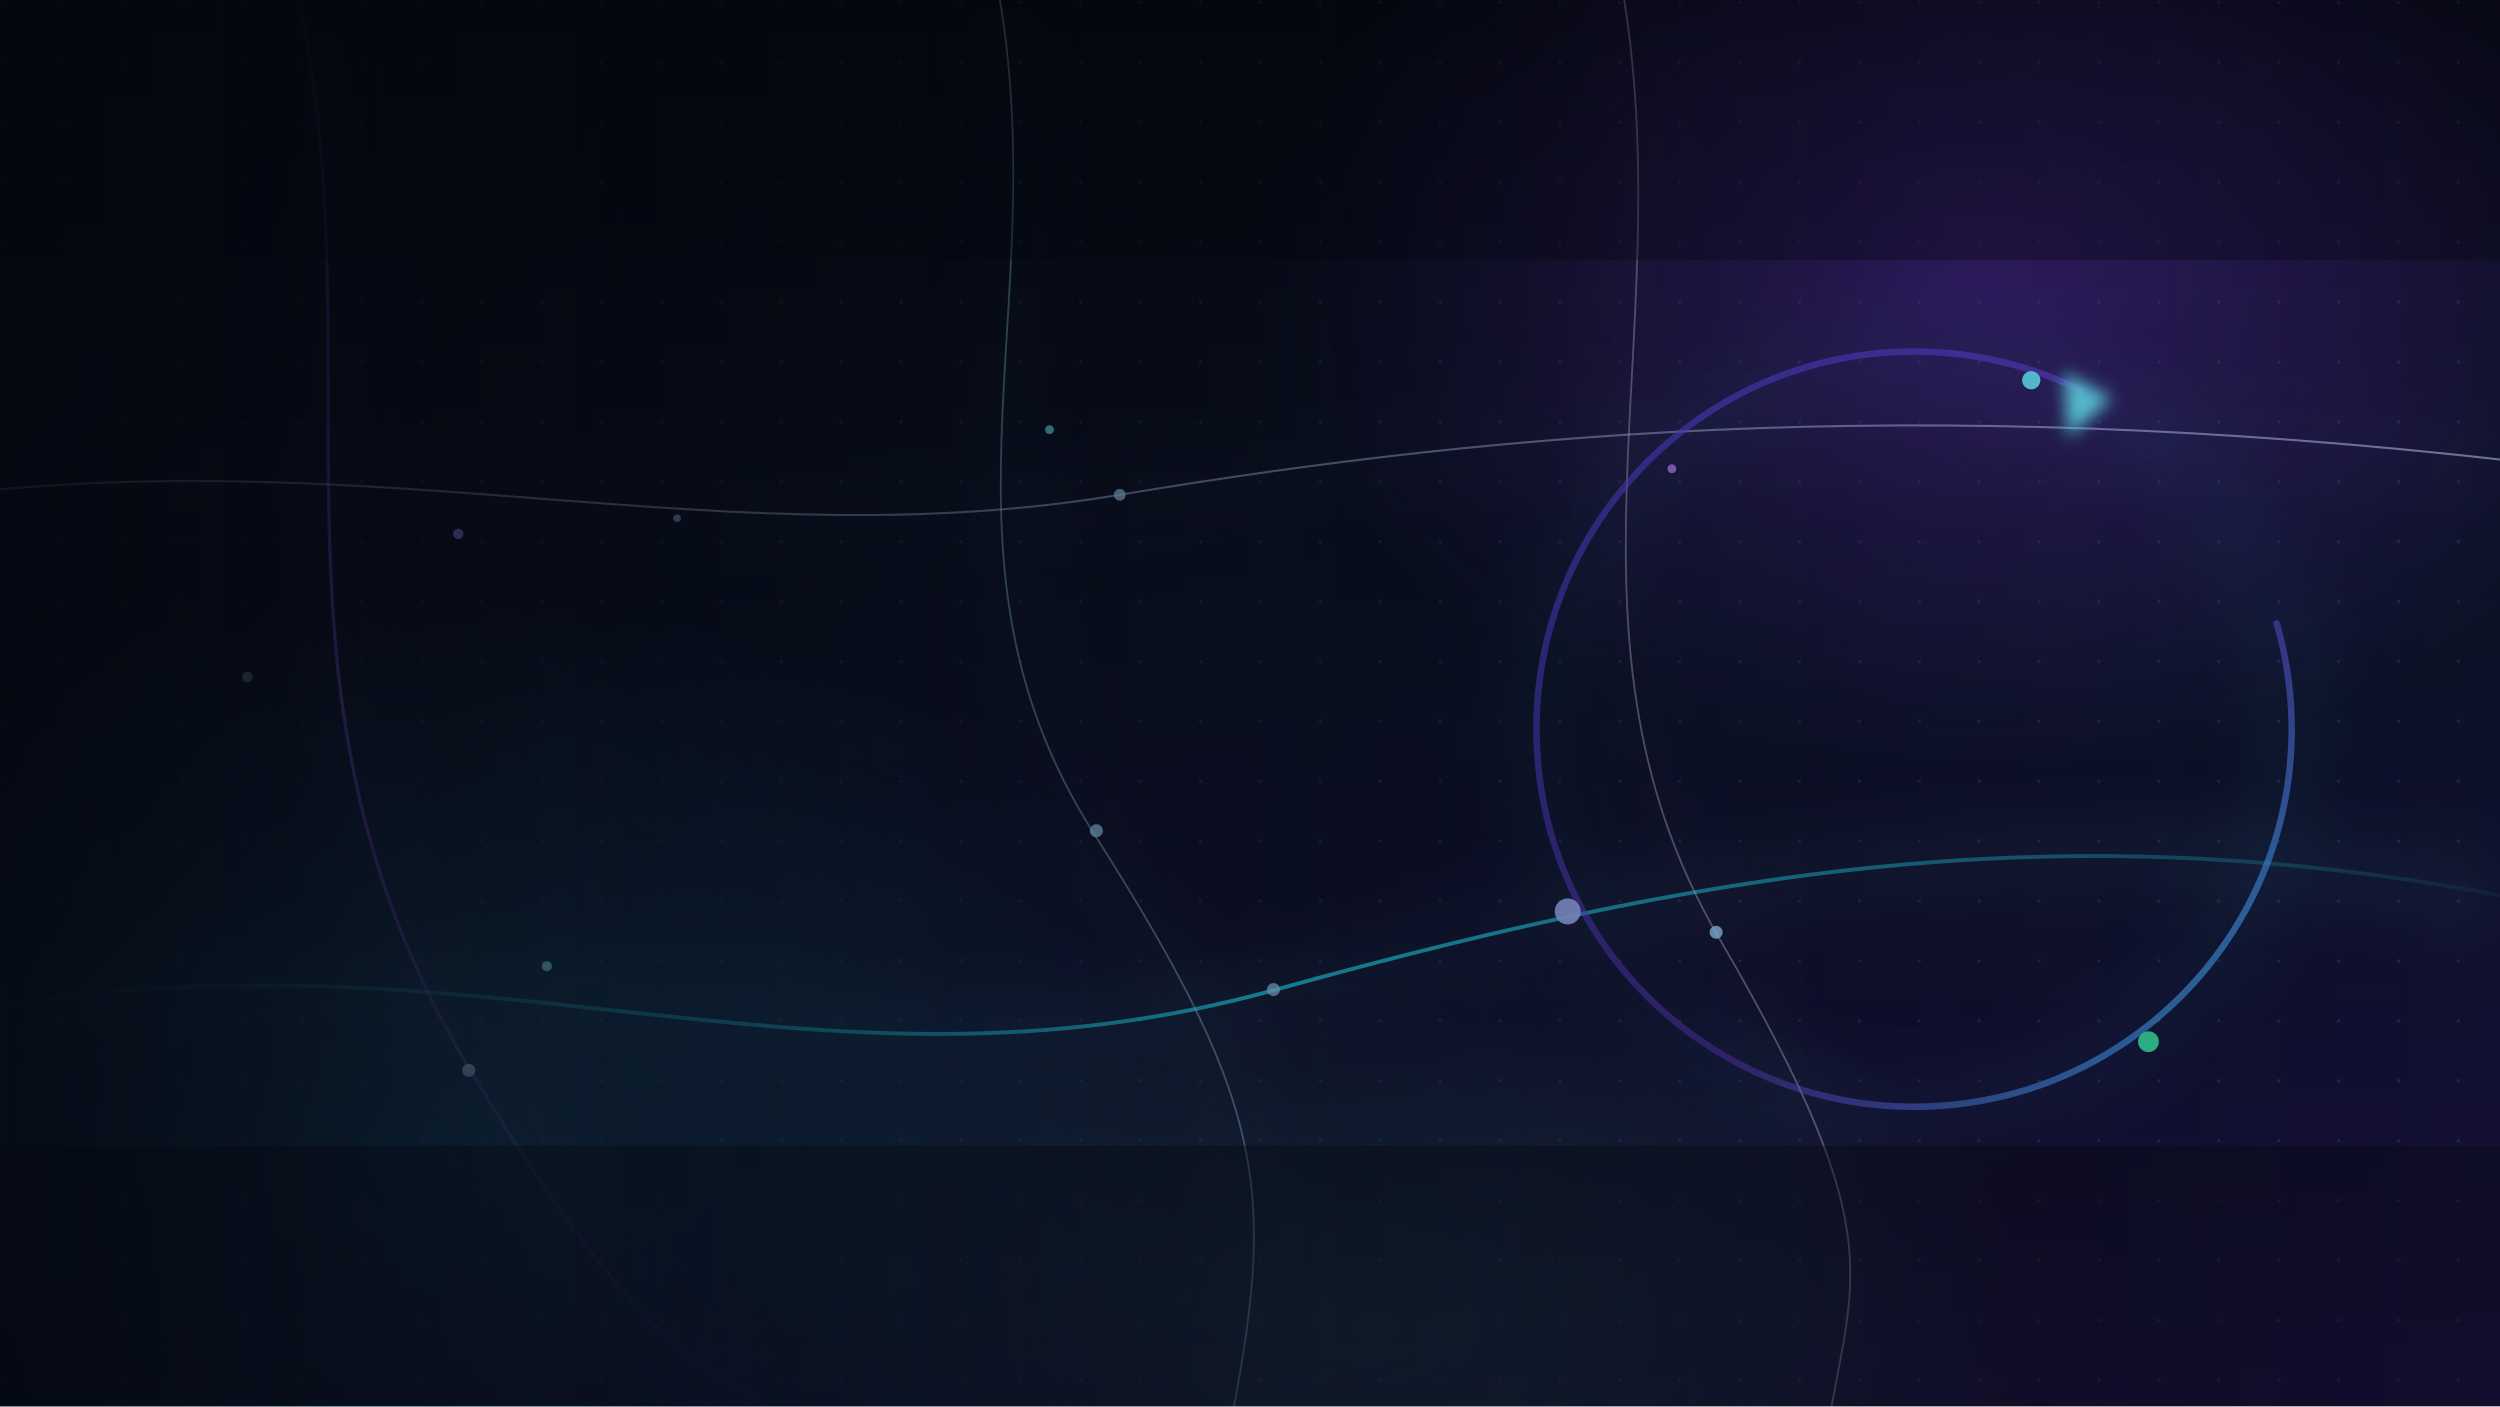
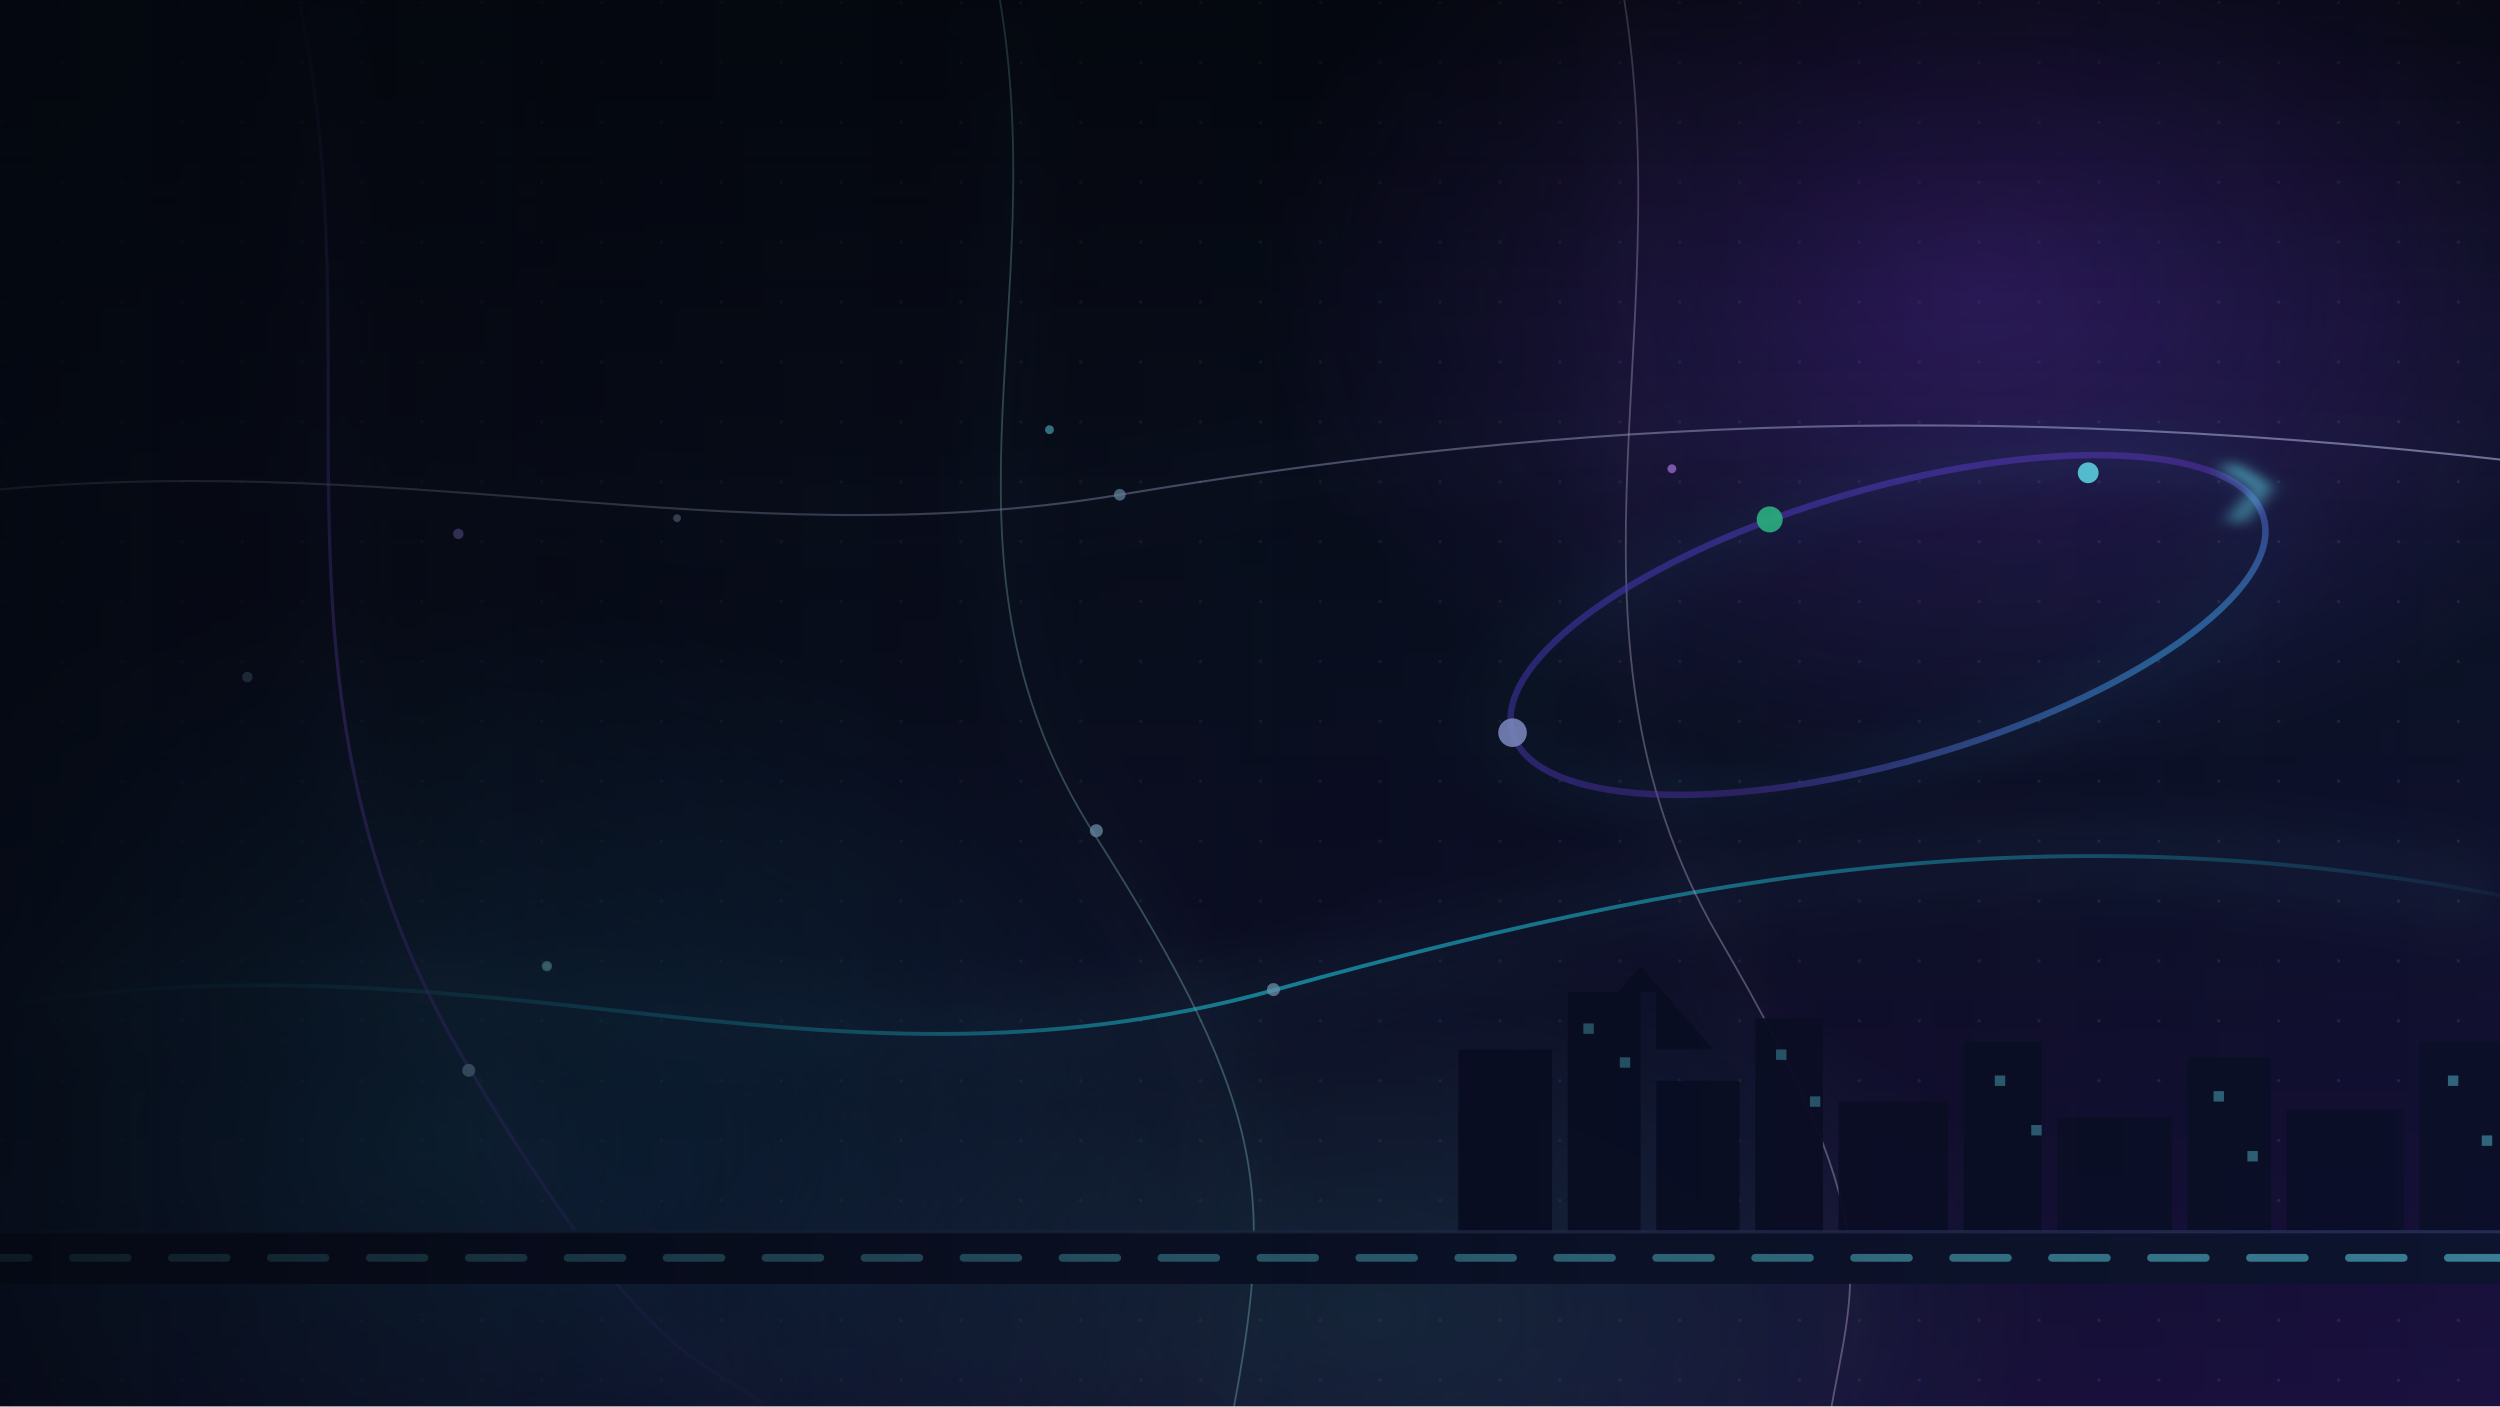
<svg xmlns="http://www.w3.org/2000/svg" width="1920" height="1080" viewBox="0 0 1920 1080">
  <defs>
    <linearGradient id="sky" x1="0" y1="0" x2="0" y2="1">
      <stop offset="0" stop-color="#05080f" />
      <stop offset=".45" stop-color="#0b1226" />
      <stop offset=".8" stop-color="#131033" />
      <stop offset="1" stop-color="#1b1140" />
    </linearGradient>
    <radialGradient id="blobP" cx=".5" cy=".5" r=".5">
-       <stop offset="0" stop-color="#7c3aed" stop-opacity=".38" />
+       <stop offset="0" stop-color="#7c3aed" stop-opacity=".36" />
      <stop offset="1" stop-color="#7c3aed" stop-opacity="0" />
    </radialGradient>
    <radialGradient id="blobC" cx=".5" cy=".5" r=".5">
-       <stop offset="0" stop-color="#22d3ee" stop-opacity=".3" />
+       <stop offset="0" stop-color="#22d3ee" stop-opacity=".28" />
      <stop offset="1" stop-color="#22d3ee" stop-opacity="0" />
    </radialGradient>
    <radialGradient id="blobG" cx=".5" cy=".5" r=".5">
-       <stop offset="0" stop-color="#34d399" stop-opacity=".2" />
+       <stop offset="0" stop-color="#34d399" stop-opacity=".18" />
      <stop offset="1" stop-color="#34d399" stop-opacity="0" />
    </radialGradient>
    <linearGradient id="roadC" x1="0" y1="0" x2="1" y2="0">
      <stop offset="0" stop-color="#22d3ee" stop-opacity="0" />
      <stop offset=".5" stop-color="#22d3ee" stop-opacity=".9" />
      <stop offset="1" stop-color="#22d3ee" stop-opacity="0" />
    </linearGradient>
    <linearGradient id="roadV" x1="0" y1="0" x2="0" y2="1">
      <stop offset="0" stop-color="#8b5cf6" stop-opacity="0" />
      <stop offset=".5" stop-color="#8b5cf6" stop-opacity=".8" />
      <stop offset="1" stop-color="#8b5cf6" stop-opacity="0" />
    </linearGradient>
-     <linearGradient id="fadeL" x1="0" y1="0" x2="1" y2="0">
-       <stop offset="0" stop-color="#04070f" stop-opacity=".88" />
-       <stop offset=".45" stop-color="#04070f" stop-opacity=".42" />
-       <stop offset="1" stop-color="#04070f" stop-opacity="0" />
-     </linearGradient>
    <linearGradient id="ringG" x1="0" y1="0" x2="1" y2="1">
      <stop offset="0" stop-color="#4f46e5" stop-opacity=".85" />
      <stop offset=".6" stop-color="#7c3aed" stop-opacity=".5" />
      <stop offset="1" stop-color="#22d3ee" stop-opacity=".9" />
    </linearGradient>
+     <linearGradient id="fadeL" x1="0" y1="0" x2="1" y2="0">
+       <stop offset="0" stop-color="#04070f" stop-opacity=".85" />
+       <stop offset=".45" stop-color="#04070f" stop-opacity=".4" />
+       <stop offset="1" stop-color="#04070f" stop-opacity="0" />
+     </linearGradient>
+     <linearGradient id="fadeT" x1="0" y1="0" x2="0" y2="1">
+       <stop offset="0" stop-color="#04070f" stop-opacity=".4" />
+       <stop offset="1" stop-color="#04070f" stop-opacity="0" />
+     </linearGradient>
    <filter id="blurL" x="-60%" y="-60%" width="220%" height="220%">
-       <feGaussianBlur stdDeviation="26" />
+       <feGaussianBlur stdDeviation="24" />
    </filter>
    <filter id="blurS" x="-60%" y="-60%" width="220%" height="220%">
      <feGaussianBlur stdDeviation="6" />
    </filter>
    <pattern id="dots" width="46" height="46" patternUnits="userSpaceOnUse">
      <circle cx="2" cy="2" r="1.3" fill="#8ea2c9" opacity=".14" />
    </pattern>
  </defs>
  <rect width="1920" height="1080" fill="url(#sky)" />
  <rect width="1920" height="1080" fill="url(#dots)" />
-   <ellipse cx="1520" cy="210" rx="560" ry="380" fill="url(#blobP)" />
+   <ellipse cx="1520" cy="220" rx="560" ry="380" fill="url(#blobP)" />
  <ellipse cx="330" cy="880" rx="640" ry="420" fill="url(#blobC)" />
-   <ellipse cx="1050" cy="1020" rx="520" ry="300" fill="url(#blobG)" />
+   <ellipse cx="1050" cy="1010" rx="520" ry="300" fill="url(#blobG)" />
  <g fill="none" stroke-linecap="round">
    <path d="M-40 780 C 360 700, 620 860, 980 760 S 1620 620, 1980 700" stroke="#67e8f9" stroke-width="10" opacity=".22" filter="url(#blurL)" />
    <path d="M-40 780 C 360 700, 620 860, 980 760 S 1620 620, 1980 700" stroke="url(#roadC)" stroke-width="3" />
    <path d="M220 -40 C 300 260, 180 520, 360 820 S 560 1020, 620 1120" stroke="#a78bfa" stroke-width="9" opacity=".2" filter="url(#blurL)" />
    <path d="M220 -40 C 300 260, 180 520, 360 820 S 560 1020, 620 1120" stroke="url(#roadV)" stroke-width="2.5" />
    <path d="M-40 380 C 300 340, 560 430, 860 380 S 1500 300, 1980 360" stroke="#818cf8" stroke-width="7" opacity=".14" filter="url(#blurL)" />
    <path d="M-40 380 C 300 340, 560 430, 860 380 S 1500 300, 1980 360" stroke="#c7d2fe" stroke-width="1.6" opacity=".5" />
    <path d="M760 -40 C 820 220, 700 420, 840 640 S 980 920, 940 1120" stroke="#67e8f9" stroke-width="6" opacity=".16" filter="url(#blurL)" />
    <path d="M760 -40 C 820 220, 700 420, 840 640 S 980 920, 940 1120" stroke="#a5f3fc" stroke-width="1.4" opacity=".45" />
    <path d="M1240 -40 C 1300 240, 1180 480, 1320 720 S 1420 980, 1400 1120" stroke="#c084fc" stroke-width="6" opacity=".15" filter="url(#blurL)" />
    <path d="M1240 -40 C 1300 240, 1180 480, 1320 720 S 1420 980, 1400 1120" stroke="#e9d5ff" stroke-width="1.4" opacity=".4" />
  </g>
-   <g fill="none">
-     <circle cx="1470" cy="560" r="290" stroke="url(#ringG)" stroke-width="5" stroke-dasharray="1500 240" stroke-linecap="round" opacity=".8" />
-     <circle cx="1470" cy="560" r="290" stroke="#22d3ee" stroke-width="14" opacity=".14" filter="url(#blurL)" />
-     <polygon points="1585,286 1622,306 1588,336" fill="#67e8f9" opacity=".9" filter="url(#blurS)" />
-     <circle cx="1204" cy="700" r="10" fill="#a5b4fc" opacity=".9" />
-     <circle cx="1650" cy="800" r="8" fill="#34d399" opacity=".9" />
-     <circle cx="1560" cy="292" r="7" fill="#67e8f9" opacity=".9" />
+   <g transform="rotate(-16 1450 480)" fill="none">
+     <ellipse cx="1450" cy="480" rx="300" ry="105" stroke="url(#ringG)" stroke-width="5" stroke-dasharray="1520 380" stroke-linecap="round" opacity=".75" />
+     <ellipse cx="1450" cy="480" rx="300" ry="105" stroke="#22d3ee" stroke-width="16" opacity=".12" filter="url(#blurL)" />
+     <path d="M1736 436 L 1756 458 L 1730 476" stroke="#67e8f9" stroke-width="7" stroke-linecap="round" stroke-linejoin="round" opacity=".9" filter="url(#blurS)" />
+     <circle cx="1150" cy="480" r="11" fill="#a5b4fc" opacity=".9" />
+     <circle cx="1385" cy="377" r="10" fill="#34d399" opacity=".95" />
+     <circle cx="1630" cy="410" r="8" fill="#67e8f9" opacity=".9" />
  </g>
+   <g fill="#0a0f28" opacity=".95">
+     <rect x="1120" y="806" width="72" height="140" />
+     <rect x="1204" y="762" width="56" height="184" />
+     <rect x="1272" y="830" width="64" height="116" />
+     <rect x="1348" y="782" width="52" height="164" />
+     <rect x="1412" y="846" width="84" height="100" />
+     <rect x="1508" y="800" width="60" height="146" />
+     <rect x="1580" y="858" width="88" height="88" />
+     <rect x="1680" y="812" width="64" height="134" />
+     <rect x="1756" y="852" width="90" height="94" />
+     <rect x="1858" y="800" width="70" height="146" />
+     <polygon points="1232,762 1232,806 1204,806 1260,742 1316,806 1272,806 1272,762" />
+   </g>
+   <g fill="#67e8f9" opacity=".4">
+     <rect x="1216" y="786" width="8" height="8" />
+     <rect x="1244" y="812" width="8" height="8" />
+     <rect x="1364" y="806" width="8" height="8" />
+     <rect x="1390" y="842" width="8" height="8" />
+     <rect x="1532" y="826" width="8" height="8" />
+     <rect x="1560" y="864" width="8" height="8" />
+     <rect x="1700" y="838" width="8" height="8" />
+     <rect x="1726" y="884" width="8" height="8" />
+     <rect x="1880" y="826" width="8" height="8" />
+     <rect x="1906" y="872" width="8" height="8" />
+   </g>
+   <path d="M-20 986 L 1940 986 L 1940 946 L -20 946 Z" fill="#0d142e" />
+   <path d="M-20 946 H 1940" stroke="#2b3660" stroke-width="2.5" opacity=".7" />
+   <path d="M-20 966 H 1940" stroke="#67e8f9" stroke-width="6" stroke-linecap="round" stroke-dasharray="42 34" opacity=".5" />
  <g>
    <circle cx="420" cy="742" r="4" fill="#67e8f9" opacity=".9">
      <animateMotion dur="9s" repeatCount="indefinite" path="M-40 780 C 360 700, 620 860, 980 760 S 1620 620, 1980 700" />
    </circle>
    <circle cx="420" cy="742" r="3" fill="#a5f3fc" opacity=".7">
      <animateMotion dur="9s" begin="-4.5s" repeatCount="indefinite" path="M-40 780 C 360 700, 620 860, 980 760 S 1620 620, 1980 700" />
    </circle>
    <circle cx="352" cy="410" r="4" fill="#a78bfa" opacity=".85">
      <animateMotion dur="11s" repeatCount="indefinite" path="M220 -40 C 300 260, 180 520, 360 820 S 560 1020, 620 1120" />
    </circle>
    <circle cx="806" cy="330" r="3.4" fill="#67e8f9" opacity=".8">
      <animateMotion dur="12s" begin="-6s" repeatCount="indefinite" path="M760 -40 C 820 220, 700 420, 840 640 S 980 920, 940 1120" />
    </circle>
    <circle cx="1284" cy="360" r="3.4" fill="#c084fc" opacity=".8">
      <animateMotion dur="13s" begin="-3s" repeatCount="indefinite" path="M1240 -40 C 1300 240, 1180 480, 1320 720 S 1420 980, 1400 1120" />
    </circle>
    <circle cx="520" cy="398" r="3" fill="#c7d2fe" opacity=".6">
      <animateMotion dur="10s" begin="-2s" repeatCount="indefinite" path="M-40 380 C 300 340, 560 430, 860 380 S 1500 300, 1980 360" />
    </circle>
  </g>
  <g fill="#9fd9ff">
    <circle cx="360" cy="822" r="5" opacity=".85" />
    <circle cx="842" cy="638" r="5" opacity=".8" />
-     <circle cx="1318" cy="716" r="5" opacity=".8" />
    <circle cx="978" cy="760" r="5" opacity=".75" />
    <circle cx="860" cy="380" r="4.5" opacity=".7" />
    <circle cx="190" cy="520" r="4" opacity=".6" />
  </g>
-   <rect width="1920" height="200" fill="#04070f" opacity=".35" />
-   <rect y="880" width="1920" height="200" fill="#04070f" opacity=".4" />
+   <rect width="1920" height="260" fill="url(#fadeT)" />
  <rect width="1920" height="1080" fill="url(#fadeL)" />
</svg>
